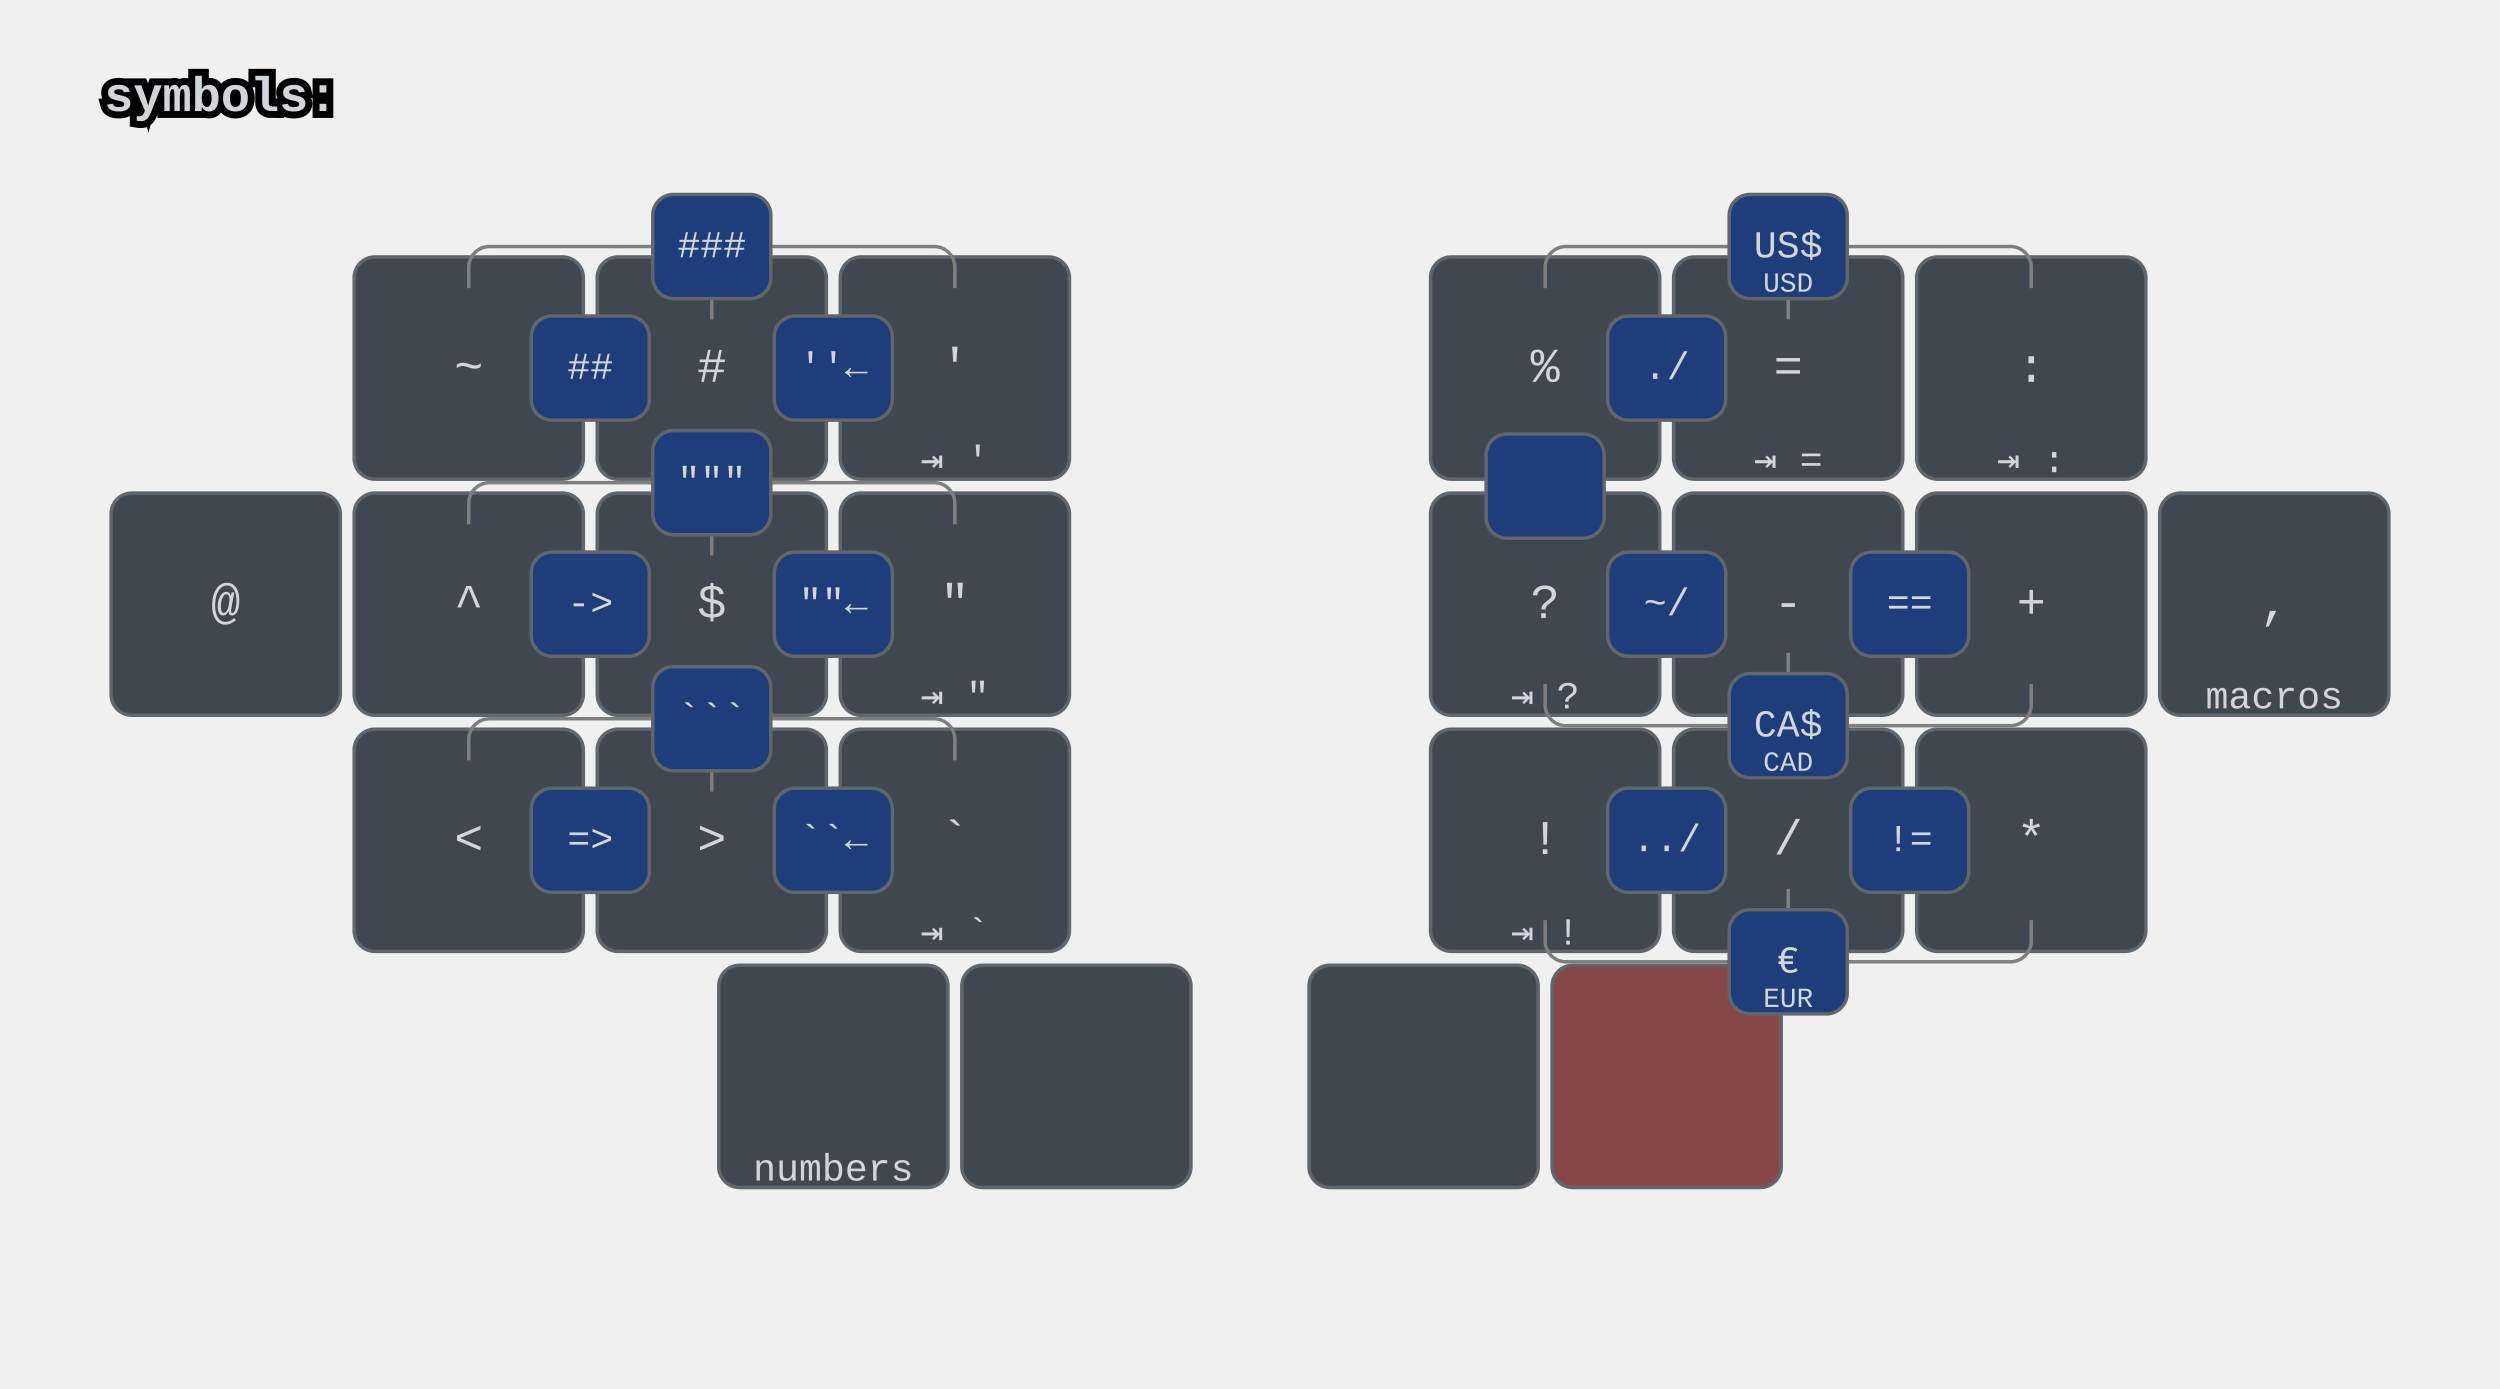
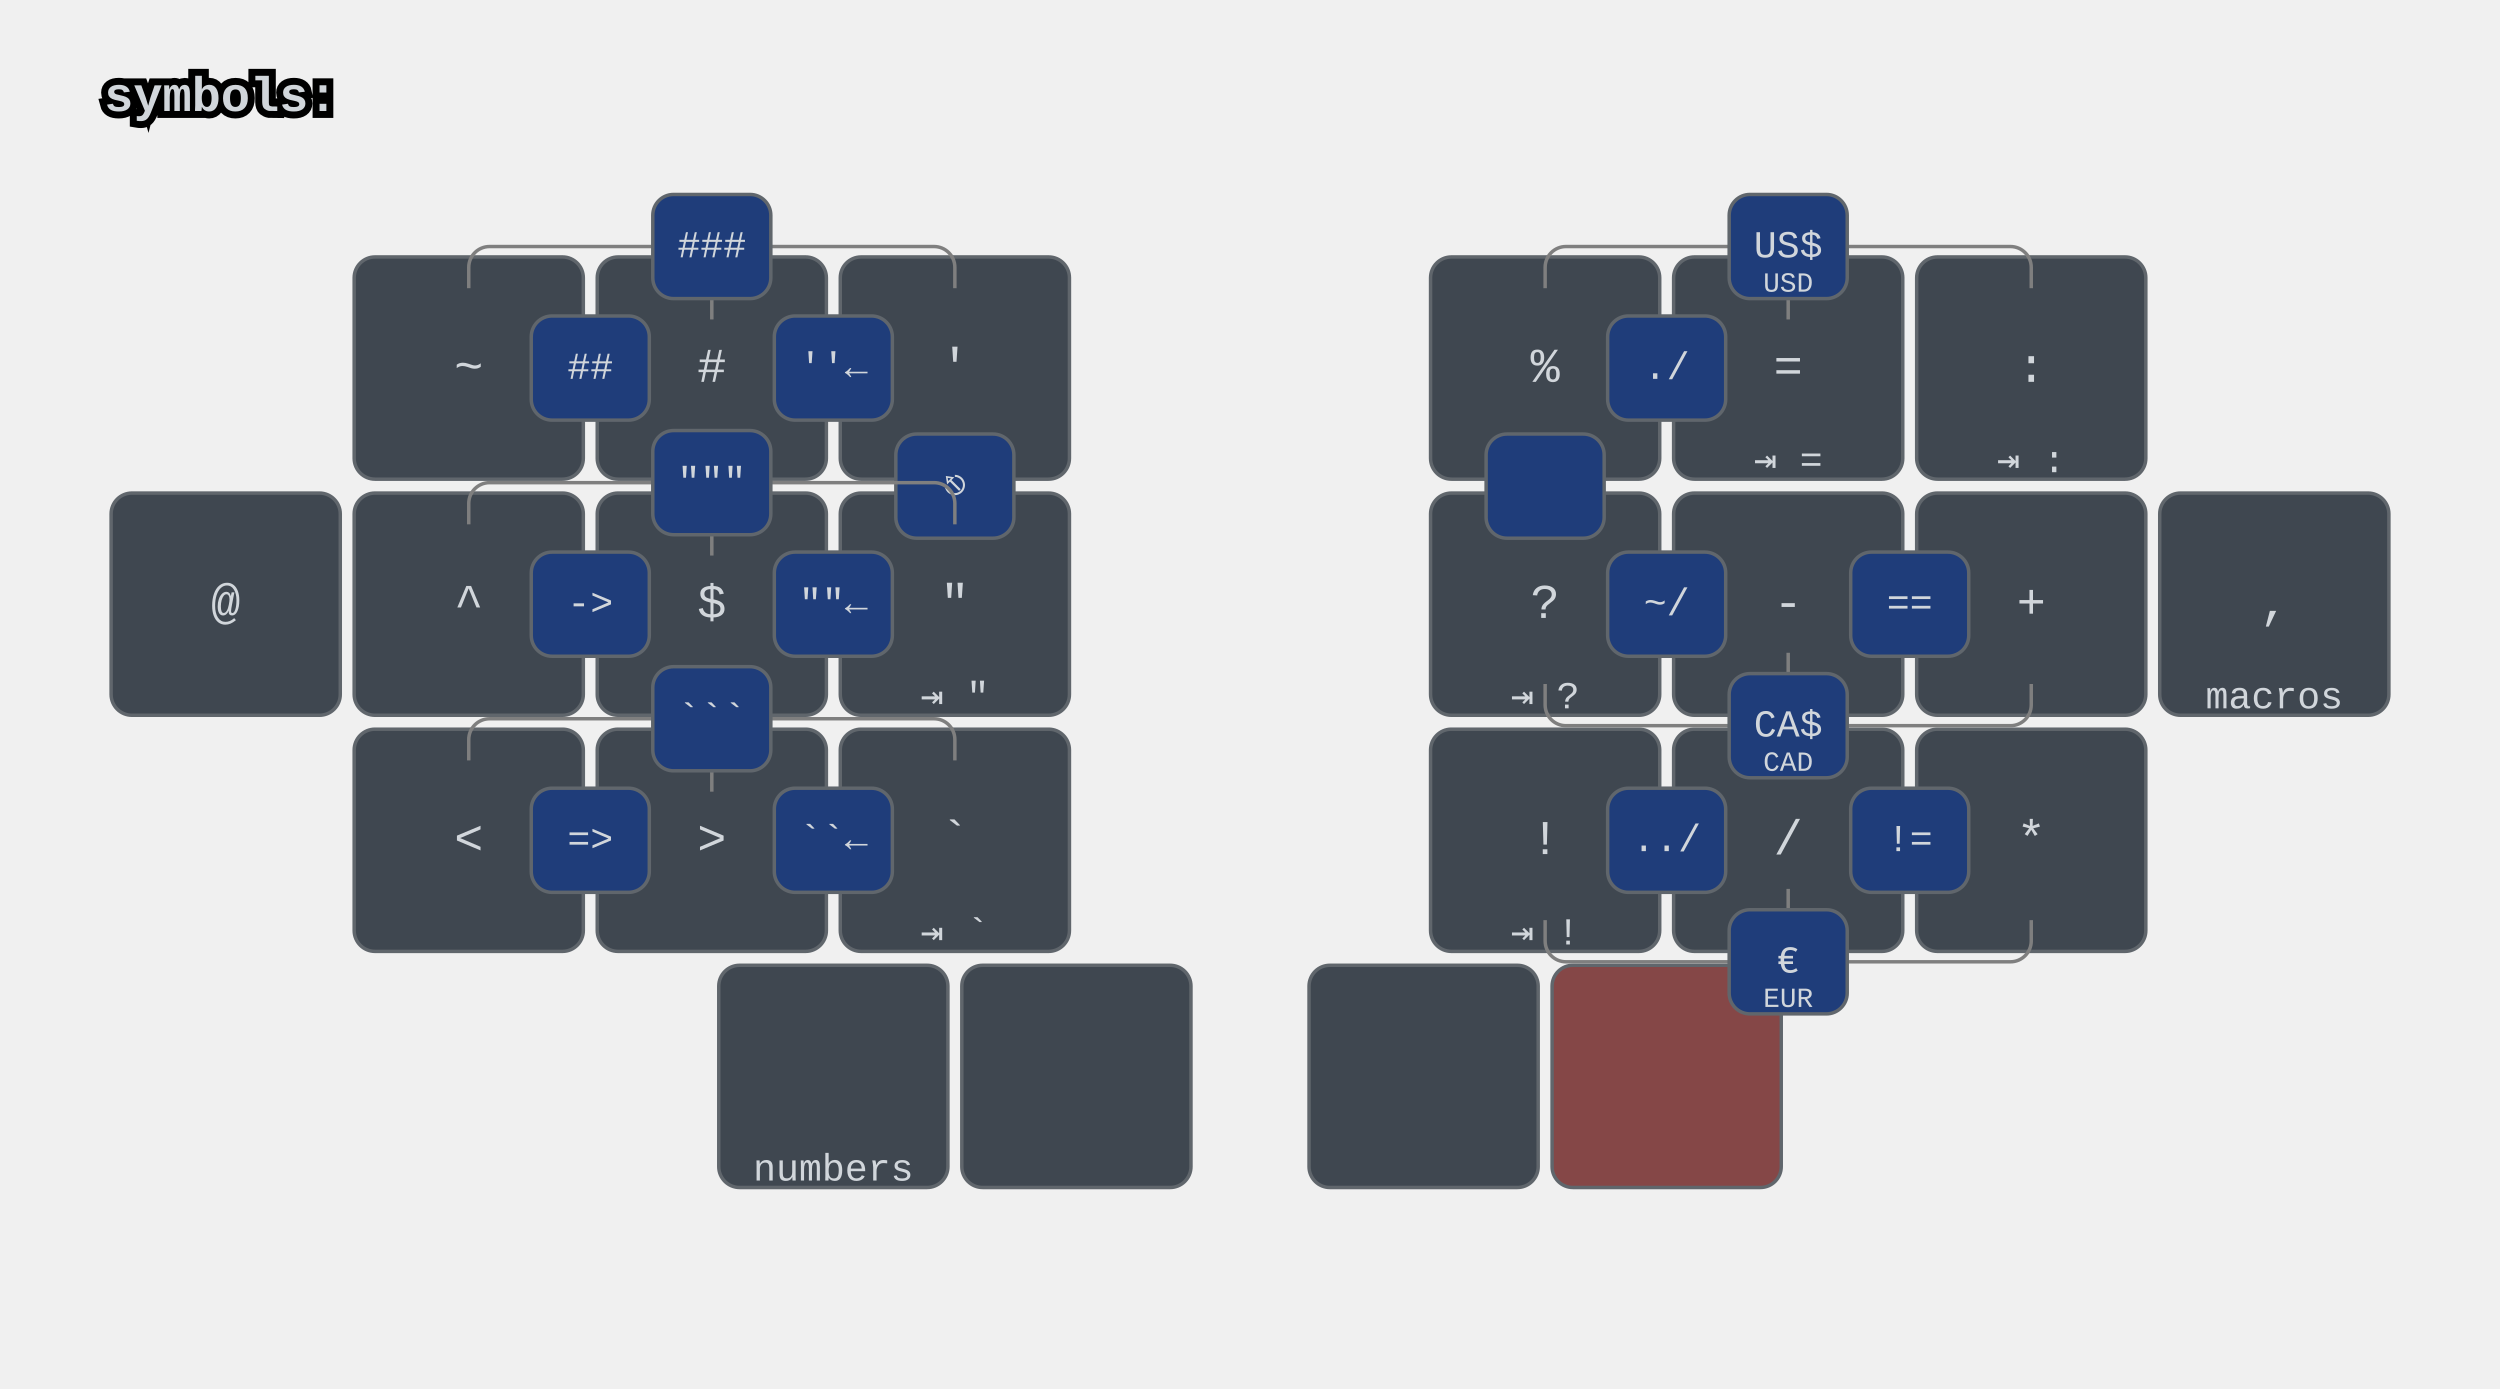
<svg xmlns="http://www.w3.org/2000/svg" xmlns:xlink="http://www.w3.org/1999/xlink" width="720" height="400" viewBox="0 0 720 400" class="keymap">
  <defs>/* start glyphs */
<svg id="mdi:apple-keyboard-command">
      <svg id="mdi-apple-keyboard-command" viewBox="0 0 24 24">
        <path d="M6,2A4,4 0 0,1 10,6V8H14V6A4,4 0 0,1 18,2A4,4 0 0,1 22,6A4,4 0 0,1 18,10H16V14H18A4,4 0 0,1 22,18A4,4 0 0,1 18,22A4,4 0 0,1 14,18V16H10V18A4,4 0 0,1 6,22A4,4 0 0,1 2,18A4,4 0 0,1 6,14H8V10H6A4,4 0 0,1 2,6A4,4 0 0,1 6,2M16,18A2,2 0 0,0 18,20A2,2 0 0,0 20,18A2,2 0 0,0 18,16H16V18M14,10H10V14H14V10M6,16A2,2 0 0,0 4,18A2,2 0 0,0 6,20A2,2 0 0,0 8,18V16H6M8,6A2,2 0 0,0 6,4A2,2 0 0,0 4,6A2,2 0 0,0 6,8H8V6M18,8A2,2 0 0,0 20,6A2,2 0 0,0 18,4A2,2 0 0,0 16,6V8H18Z" />
      </svg>
    </svg>
    <svg id="mdi:apple-keyboard-control">
      <svg id="mdi-apple-keyboard-control" viewBox="0 0 24 24">
        <path d="M19.78,11.78L18.36,13.19L12,6.83L5.64,13.19L4.22,11.78L12,4L19.78,11.78Z" />
      </svg>
    </svg>
    <svg id="mdi:apple-keyboard-option">
      <svg id="mdi-apple-keyboard-option" viewBox="0 0 24 24">
        <path d="M3,4H9.11L16.15,18H21V20H14.88L7.84,6H3V4M14,4H21V6H14V4Z" />
      </svg>
    </svg>
    <svg id="mdi:apple-keyboard-shift">
      <svg id="mdi-apple-keyboard-shift" viewBox="0 0 24 24">
        <path d="M15,18V12H17.17L12,6.83L6.83,12H9V18H15M12,4L22,14H17V20H7V14H2L12,4Z" />
      </svg>
    </svg>
    <svg id="mdi:arrow-down">
      <svg id="mdi-arrow-down" viewBox="0 0 24 24">
        <path d="M11,4H13V16L18.5,10.5L19.92,11.92L12,19.84L4.08,11.92L5.5,10.5L11,16V4Z" />
      </svg>
    </svg>
    <svg id="mdi:arrow-down-bold-outline">
      <svg id="mdi-arrow-down-bold-outline" viewBox="0 0 24 24">
        <path d="M22,11L12,21L2,11H8V3H16V11H22M12,18L17,13H14V5H10V13H7L12,18Z" />
      </svg>
    </svg>
    <svg id="mdi:arrow-left">
      <svg id="mdi-arrow-left" viewBox="0 0 24 24">
        <path d="M20,11V13H8L13.5,18.5L12.08,19.92L4.16,12L12.08,4.08L13.5,5.5L8,11H20Z" />
      </svg>
    </svg>
    <svg id="mdi:arrow-right">
      <svg id="mdi-arrow-right" viewBox="0 0 24 24">
        <path d="M4,11V13H16L10.5,18.5L11.92,19.92L19.84,12L11.92,4.08L10.5,5.5L16,11H4Z" />
      </svg>
    </svg>
    <svg id="mdi:arrow-up">
      <svg id="mdi-arrow-up" viewBox="0 0 24 24">
        <path d="M13,20H11V8L5.5,13.5L4.08,12.08L12,4.16L19.92,12.08L18.5,13.5L13,8V20Z" />
      </svg>
    </svg>
    <svg id="mdi:arrow-up-bold-outline">
      <svg id="mdi-arrow-up-bold-outline" viewBox="0 0 24 24">
        <path d="M16,13V21H8V13H2L12,3L22,13H16M7,11H10V19H14V11H17L12,6L7,11Z" />
      </svg>
    </svg>
    <svg id="mdi:backspace-outline">
      <svg id="mdi-backspace-outline" viewBox="0 0 24 24">
        <path d="M19,15.59L17.59,17L14,13.41L10.41,17L9,15.59L12.59,12L9,8.41L10.41,7L14,10.59L17.59,7L19,8.41L15.41,12L19,15.59M22,3A2,2 0 0,1 24,5V19A2,2 0 0,1 22,21H7C6.31,21 5.77,20.64 5.41,20.11L0,12L5.41,3.88C5.77,3.35 6.31,3 7,3H22M22,5H7L2.28,12L7,19H22V5Z" />
      </svg>
    </svg>
    <svg id="mdi:backspace-reverse-outline">
      <svg id="mdi-backspace-reverse-outline" viewBox="0 0 24 24">
        <path d="M5,15.59L6.41,17L10,13.41L13.59,17L15,15.59L11.41,12L15,8.41L13.59,7L10,10.59L6.41,7L5,8.41L8.59,12L5,15.59M2,3A2,2 0 0,0 0,5V19A2,2 0 0,0 2,21H17C17.69,21 18.23,20.64 18.59,20.11L24,12L18.59,3.88C18.23,3.35 17.69,3 17,3H2M2,5H17L21.72,12L17,19H2V5Z" />
      </svg>
    </svg>
    <svg id="mdi:bluetooth">
      <svg id="mdi-bluetooth" viewBox="0 0 24 24">
        <path d="M14.88,16.29L13,18.17V14.41M13,5.83L14.88,7.71L13,9.58M17.71,7.71L12,2H11V9.58L6.41,5L5,6.41L10.59,12L5,17.58L6.41,19L11,14.41V22H12L17.71,16.29L13.41,12L17.71,7.71Z" />
      </svg>
    </svg>
    <svg id="mdi:bluetooth-off">
      <svg id="mdi-bluetooth-off" viewBox="0 0 24 24">
        <path d="M13,5.83L14.88,7.71L13.28,9.31L14.69,10.72L17.71,7.7L12,2H11V7.03L13,9.03M5.41,4L4,5.41L10.59,12L5,17.59L6.41,19L11,14.41V22H12L16.29,17.71L18.59,20L20,18.59M13,18.17V14.41L14.88,16.29" />
      </svg>
    </svg>
    <svg id="mdi:camera">
      <svg id="mdi-camera" viewBox="0 0 24 24">
        <path d="M4,4H7L9,2H15L17,4H20A2,2 0 0,1 22,6V18A2,2 0 0,1 20,20H4A2,2 0 0,1 2,18V6A2,2 0 0,1 4,4M12,7A5,5 0 0,0 7,12A5,5 0 0,0 12,17A5,5 0 0,0 17,12A5,5 0 0,0 12,7M12,9A3,3 0 0,1 15,12A3,3 0 0,1 12,15A3,3 0 0,1 9,12A3,3 0 0,1 12,9Z" />
      </svg>
    </svg>
    <svg id="mdi:close">
      <svg id="mdi-close" viewBox="0 0 24 24">
        <path d="M19,6.41L17.59,5L12,10.59L6.41,5L5,6.41L10.59,12L5,17.59L6.41,19L12,13.41L17.59,19L19,17.59L13.41,12L19,6.41Z" />
      </svg>
    </svg>
    <svg id="mdi:console">
      <svg id="mdi-console" viewBox="0 0 24 24">
        <path d="M20,19V7H4V19H20M20,3A2,2 0 0,1 22,5V19A2,2 0 0,1 20,21H4A2,2 0 0,1 2,19V5C2,3.89 2.9,3 4,3H20M13,17V15H18V17H13M9.58,13L5.57,9H8.4L11.7,12.3C12.09,12.69 12.09,13.33 11.7,13.72L8.42,17H5.59L9.58,13Z" />
      </svg>
    </svg>
    <svg id="mdi:debug-step-into">
      <svg id="mdi-debug-step-into" viewBox="0 0 24 24">
        <path d="M12,22A2,2 0 0,1 10,20A2,2 0 0,1 12,18A2,2 0 0,1 14,20A2,2 0 0,1 12,22M13,2V13L17.5,8.5L18.92,9.92L12,16.84L5.08,9.92L6.5,8.5L11,13V2H13Z" />
      </svg>
    </svg>
    <svg id="mdi:debug-step-out">
      <svg id="mdi-debug-step-out" viewBox="0 0 24 24">
        <path d="M12,22A2,2 0 0,1 10,20A2,2 0 0,1 12,18A2,2 0 0,1 14,20A2,2 0 0,1 12,22M13,16H11V6L6.5,10.5L5.08,9.08L12,2.16L18.92,9.08L17.5,10.5L13,6V16Z" />
      </svg>
    </svg>
    <svg id="mdi:debug-step-over">
      <svg id="mdi-debug-step-over" viewBox="0 0 24 24">
        <path d="M12,14A2,2 0 0,1 14,16A2,2 0 0,1 12,18A2,2 0 0,1 10,16A2,2 0 0,1 12,14M23.46,8.86L21.87,15.75L15,14.16L18.8,11.78C17.39,9.5 14.87,8 12,8C8.05,8 4.77,10.86 4.12,14.63L2.15,14.28C2.96,9.58 7.06,6 12,6C15.58,6 18.73,7.89 20.5,10.72L23.46,8.86Z" />
      </svg>
    </svg>
    <svg id="mdi:delete">
      <svg id="mdi-delete" viewBox="0 0 24 24">
        <path d="M19,4H15.5L14.5,3H9.5L8.5,4H5V6H19M6,19A2,2 0 0,0 8,21H16A2,2 0 0,0 18,19V7H6V19Z" />
      </svg>
    </svg>
    <svg id="mdi:file-tree">
      <svg id="mdi-file-tree" viewBox="0 0 24 24">
        <path d="M3,3H9V7H3V3M15,10H21V14H15V10M15,17H21V21H15V17M13,13H7V18H13V20H7L5,20V9H7V11H13V13Z" />
      </svg>
    </svg>
    <svg id="mdi:flash">
      <svg id="mdi-flash" viewBox="0 0 24 24">
        <path d="M7,2V13H10V22L17,10H13L17,2H7Z" />
      </svg>
    </svg>
    <svg id="mdi:folder-open">
      <svg id="mdi-folder-open" viewBox="0 0 24 24">
        <path d="M19,20H4C2.89,20 2,19.1 2,18V6C2,4.89 2.89,4 4,4H10L12,6H19A2,2 0 0,1 21,8H21L4,8V18L6.14,10H23.21L20.93,18.5C20.7,19.37 19.92,20 19,20Z" />
      </svg>
    </svg>
    <svg id="mdi:format-horizontal-align-left">
      <svg id="mdi-format-horizontal-align-left" viewBox="0 0 24 24">
        <path d="M11,16V13H21V11H11V8L7,12L11,16M3,20H5V4H3V20Z" />
      </svg>
    </svg>
    <svg id="mdi:format-horizontal-align-right">
      <svg id="mdi-format-horizontal-align-right" viewBox="0 0 24 24">
        <path d="M13,8V11H3V13H13V16L17,12L13,8M19,20H21V4H19V20Z" />
      </svg>
    </svg>
    <svg id="mdi:keyboard-return">
      <svg id="mdi-keyboard-return" viewBox="0 0 24 24">
        <path d="M19,7V11H5.83L9.41,7.41L8,6L2,12L8,18L9.41,16.58L5.83,13H21V7H19Z" />
      </svg>
    </svg>
    <svg id="mdi:keyboard-space">
      <svg id="mdi-keyboard-space" viewBox="0 0 24 24">
        <path d="M3 15H5V19H19V15H21V19C21 20.1 20.1 21 19 21H5C3.9 21 3 20.1 3 19V15Z" />
      </svg>
    </svg>
    <svg id="mdi:microphone">
      <svg id="mdi-microphone" viewBox="0 0 24 24">
        <path d="M12,2A3,3 0 0,1 15,5V11A3,3 0 0,1 12,14A3,3 0 0,1 9,11V5A3,3 0 0,1 12,2M19,11C19,14.53 16.39,17.44 13,17.93V21H11V17.93C7.61,17.44 5,14.53 5,11H7A5,5 0 0,0 12,16A5,5 0 0,0 17,11H19Z" />
      </svg>
    </svg>
    <svg id="mdi:play-pause">
      <svg id="mdi-play-pause" viewBox="0 0 24 24">
        <path d="M3,5V19L11,12M13,19H16V5H13M18,5V19H21V5" />
      </svg>
    </svg>
    <svg id="mdi:repeat">
      <svg id="mdi-repeat" viewBox="0 0 24 24">
        <path d="M17,17H7V14L3,18L7,22V19H19V13H17M7,7H17V10L21,6L17,2V5H5V11H7V7Z" />
      </svg>
    </svg>
    <svg id="mdi:restart">
      <svg id="mdi-restart" viewBox="0 0 24 24">
        <path d="M12,4C14.1,4 16.1,4.8 17.6,6.3C20.7,9.4 20.7,14.5 17.6,17.6C15.8,19.5 13.3,20.2 10.9,19.9L11.4,17.9C13.1,18.1 14.9,17.5 16.2,16.2C18.5,13.9 18.5,10.1 16.2,7.7C15.1,6.6 13.5,6 12,6V10.6L7,5.6L12,0.6V4M6.3,17.6C3.7,15 3.3,11 5.1,7.9L6.6,9.4C5.5,11.6 5.9,14.4 7.8,16.2C8.3,16.7 8.9,17.1 9.6,17.4L9,19.4C8,19 7.1,18.4 6.3,17.6Z" />
      </svg>
    </svg>
    <svg id="mdi:skip-backward">
      <svg id="mdi-skip-backward" viewBox="0 0 24 24">
        <path d="M20,5V19L13,12M6,5V19H4V5M13,5V19L6,12" />
      </svg>
    </svg>
    <svg id="mdi:skip-forward">
      <svg id="mdi-skip-forward" viewBox="0 0 24 24">
        <path d="M4,5V19L11,12M18,5V19H20V5M11,5V19L18,12" />
      </svg>
    </svg>
    <svg id="mdi:volume-high">
      <svg id="mdi-volume-high" viewBox="0 0 24 24">
        <path d="M14,3.23V5.29C16.89,6.15 19,8.83 19,12C19,15.17 16.89,17.84 14,18.7V20.77C18,19.86 21,16.28 21,12C21,7.72 18,4.14 14,3.23M16.5,12C16.5,10.23 15.5,8.71 14,7.97V16C15.5,15.29 16.5,13.76 16.5,12M3,9V15H7L12,20V4L7,9H3Z" />
      </svg>
    </svg>
    <svg id="mdi:volume-medium">
      <svg id="mdi-volume-medium" viewBox="0 0 24 24">
        <path d="M5,9V15H9L14,20V4L9,9M18.5,12C18.5,10.23 17.5,8.71 16,7.97V16C17.5,15.29 18.5,13.76 18.5,12Z" />
      </svg>
    </svg>
  </defs>/* end glyphs */
<style>/* inherit to force styles through use tags */
svg path {
    fill: inherit;
}

/* font and background color specifications */
svg.keymap {
    font-family: SFMono-Regular,Consolas,Liberation Mono,Menlo,monospace;
    font-size: 14px;
    font-kerning: normal;
    text-rendering: optimizeLegibility;
    fill: #24292e;
}

/* default key styling */
rect.key {
    fill: #f6f8fa;
}

rect.key, rect.combo {
    stroke: #c9cccf;
    stroke-width: 1;
}

/* default key side styling, only used is draw_key_sides is set */
rect.side {
    filter: brightness(90%);
}

/* color accent for combo boxes */
rect.combo, rect.combo-separate {
    fill: #cdf;
}

/* color accent for held keys */
rect.held, rect.combo.held {
    fill: #fdd;
}

/* color accent for ghost (optional) keys */
rect.ghost, rect.combo.ghost {
    stroke-dasharray: 4, 4;
    stroke-width: 2;
}

text {
    text-anchor: middle;
    dominant-baseline: middle;
}

/* styling for layer labels */
text.label {
    font-weight: bold;
    text-anchor: start;
    stroke: white;
    stroke-width: 4;
    paint-order: stroke;
}

/* styling for optional footer */
text.footer {
    text-anchor: end;
    dominant-baseline: auto;
    stroke: white;
    stroke-width: 4;
    paint-order: stroke;
}

/* styling for combo tap, and key non-tap label text */
text.combo, text.hold, text.shifted, text.left, text.right {
    font-size: 11px;
}

text.hold {
    text-anchor: middle;
    dominant-baseline: auto;
}

text.shifted {
    text-anchor: middle;
    dominant-baseline: hanging;
}

text.left {
    text-anchor: start;
}

text.right {
    text-anchor: end;
}

text.layer-activator {
    text-decoration: underline;
}

/* styling for hold/shifted label text in combo box */
text.combo.hold, text.combo.shifted, text.combo.left, text.combo.right {
    font-size: 8px;
}

/* lighter symbol for transparent keys */
text.trans {
    fill: #7b7e81;
}

/* styling for combo dendrons */
path.combo {
    stroke-width: 1;
    stroke: gray;
    fill: none;
}

/* Start Tabler Icons Cleanup */
/* cannot use height/width with glyphs */
.icon-tabler &gt; path {
    fill: inherit;
    stroke: inherit;
    stroke-width: 2;
}
/* hide tabler's default box */
.icon-tabler &gt; path[stroke="none"][fill="none"] {
    visibility: hidden;
}
/* End Tabler Icons Cleanup */

svg.keymap { fill: #d1d6db; }
rect.key { fill: #3f4750; }
rect.key, rect.combo { stroke: #60666c; }
rect.combo, rect.combo-separate { fill: #1f3d7a; }
rect.held, rect.combo.held { fill: #854747; }
text.label, text.footer { stroke: black; }
text.trans { fill: #7e8184; }
path.combo { stroke: #7f7f7f; }

rect.held.alternate { fill: #ffe6f2; }</style>
  <g transform="translate(30, 0)" class="layer-symbols">
    <text x="0" y="28" class="label" id="symbols">symbols:</text>
    <g transform="translate(0, 72)">
      <g transform="translate(105, 34)" class="key keypos-0">
        <rect rx="6" ry="6" x="-33" y="-32" width="66" height="64" class="key" />
        <text x="0" y="0" class="key tap">~</text>
      </g>
      <g transform="translate(175, 34)" class="key keypos-1">
        <rect rx="6" ry="6" x="-33" y="-32" width="66" height="64" class="key" />
        <text x="0" y="0" class="key tap">#</text>
      </g>
      <g transform="translate(245, 34)" class="key keypos-2">
        <rect rx="6" ry="6" x="-33" y="-32" width="66" height="64" class="key" />
        <text x="0" y="0" class="key tap">'</text>
        <text x="0" y="30" class="key hold">⇥ '</text>
      </g>
      <g transform="translate(415, 34)" class="key keypos-3">
        <rect rx="6" ry="6" x="-33" y="-32" width="66" height="64" class="key" />
        <text x="0" y="0" class="key tap">%</text>
        <text x="0" y="30" class="key hold">⇥ %</text>
      </g>
      <g transform="translate(485, 34)" class="key keypos-4">
        <rect rx="6" ry="6" x="-33" y="-32" width="66" height="64" class="key" />
        <text x="0" y="0" class="key tap">=</text>
        <text x="0" y="30" class="key hold">⇥ =</text>
      </g>
      <g transform="translate(555, 34)" class="key keypos-5">
        <rect rx="6" ry="6" x="-33" y="-32" width="66" height="64" class="key" />
        <text x="0" y="0" class="key tap">:</text>
        <text x="0" y="30" class="key hold">⇥ :</text>
      </g>
      <g transform="translate(35, 102)" class="key keypos-6">
        <rect rx="6" ry="6" x="-33" y="-32" width="66" height="64" class="key" />
        <text x="0" y="0" class="key tap">@</text>
      </g>
      <g transform="translate(105, 102)" class="key keypos-7">
        <rect rx="6" ry="6" x="-33" y="-32" width="66" height="64" class="key" />
        <text x="0" y="0" class="key tap">^</text>
      </g>
      <g transform="translate(175, 102)" class="key keypos-8">
        <rect rx="6" ry="6" x="-33" y="-32" width="66" height="64" class="key" />
        <text x="0" y="0" class="key tap">$</text>
      </g>
      <g transform="translate(245, 102)" class="key keypos-9">
        <rect rx="6" ry="6" x="-33" y="-32" width="66" height="64" class="key" />
        <text x="0" y="0" class="key tap">"</text>
        <text x="0" y="30" class="key hold">⇥ "</text>
      </g>
      <g transform="translate(415, 102)" class="key keypos-10">
        <rect rx="6" ry="6" x="-33" y="-32" width="66" height="64" class="key" />
        <text x="0" y="0" class="key tap">?</text>
        <text x="0" y="30" class="key hold">⇥ ?</text>
      </g>
      <g transform="translate(485, 102)" class="key keypos-11">
        <rect rx="6" ry="6" x="-33" y="-32" width="66" height="64" class="key" />
        <text x="0" y="0" class="key tap">-</text>
      </g>
      <g transform="translate(555, 102)" class="key keypos-12">
        <rect rx="6" ry="6" x="-33" y="-32" width="66" height="64" class="key" />
        <text x="0" y="0" class="key tap">+</text>
      </g>
      <g transform="translate(625, 102)" class="key keypos-13">
        <rect rx="6" ry="6" x="-33" y="-32" width="66" height="64" class="key" />
        <text x="0" y="0" class="key tap">,</text>
        <text x="0" y="30" class="key hold">macros</text>
      </g>
      <g transform="translate(105, 170)" class="key keypos-14">
        <rect rx="6" ry="6" x="-33" y="-32" width="66" height="64" class="key" />
        <text x="0" y="0" class="key tap">&lt;</text>
      </g>
      <g transform="translate(175, 170)" class="key keypos-15">
        <rect rx="6" ry="6" x="-33" y="-32" width="66" height="64" class="key" />
        <text x="0" y="0" class="key tap">&gt;</text>
      </g>
      <g transform="translate(245, 170)" class="key keypos-16">
        <rect rx="6" ry="6" x="-33" y="-32" width="66" height="64" class="key" />
        <text x="0" y="0" class="key tap">`</text>
        <text x="0" y="30" class="key hold">⇥ `</text>
      </g>
      <g transform="translate(415, 170)" class="key keypos-17">
        <rect rx="6" ry="6" x="-33" y="-32" width="66" height="64" class="key" />
        <text x="0" y="0" class="key tap">!</text>
        <text x="0" y="30" class="key hold">⇥ !</text>
      </g>
      <g transform="translate(485, 170)" class="key keypos-18">
        <rect rx="6" ry="6" x="-33" y="-32" width="66" height="64" class="key" />
        <text x="0" y="0" class="key tap">/</text>
      </g>
      <g transform="translate(555, 170)" class="key keypos-19">
        <rect rx="6" ry="6" x="-33" y="-32" width="66" height="64" class="key" />
        <text x="0" y="0" class="key tap">*</text>
      </g>
      <g transform="translate(210, 238)" class="key keypos-20">
        <rect rx="6" ry="6" x="-33" y="-32" width="66" height="64" class="key" />
        <use href="#mdi:keyboard-space" xlink:href="#mdi:keyboard-space" x="-7" y="-7" height="14" width="14.0" class="key tap glyph mdi:keyboard-space" />
        <text x="0" y="30" class="key hold">numbers</text>
      </g>
      <g transform="translate(280, 238)" class="key keypos-21">
        <rect rx="6" ry="6" x="-33" y="-32" width="66" height="64" class="key" />
      </g>
      <g transform="translate(380, 238)" class="key keypos-22">
        <rect rx="6" ry="6" x="-33" y="-32" width="66" height="64" class="key" />
      </g>
      <g transform="translate(450, 238)" class="key held keypos-23">
        <rect rx="6" ry="6" x="-33" y="-32" width="66" height="64" class="key held" />
      </g>
      <g class="combo combopos-0">
+         <rect rx="6" ry="6" x="228" y="53" width="34" height="30" class="combo" />
+         <text x="245" y="68" class="combo tap">⎋</text>
+       </g>
+       <g class="combo combopos-1">
        <rect rx="6" ry="6" x="398" y="53" width="34" height="30" class="combo" />
        <use href="#mdi:backspace-outline" xlink:href="#mdi:backspace-outline" x="408" y="61" height="14" width="14.0" class="combo tap glyph mdi:backspace-outline" />
      </g>
-       <g class="combo combopos-1">
+       <g class="combo combopos-2">
        <rect rx="6" ry="6" x="123" y="19" width="34" height="30" class="combo" />
        <text x="140" y="34" class="combo tap">##</text>
      </g>
-       <g class="combo combopos-2">
+       <g class="combo combopos-3">
        <path d="M175,-1 h-64 a6.0,6.0 0 0 0 -6.0,6.0 v6" class="combo" />
        <path d="M175,-1 l0,21" class="combo" />
        <path d="M175,-1 h64 a6.0,6.0 0 0 1 6.0,6.0 v6" class="combo" />
        <rect rx="6" ry="6" x="158" y="-16" width="34" height="30" class="combo" />
        <text x="175" y="-1" class="combo tap">###</text>
      </g>
-       <g class="combo combopos-3">
+       <g class="combo combopos-4">
        <rect rx="6" ry="6" x="123" y="87" width="34" height="30" class="combo" />
        <text x="140" y="102" class="combo tap">-&gt;</text>
      </g>
-       <g class="combo combopos-4">
+       <g class="combo combopos-5">
        <rect rx="6" ry="6" x="123" y="155" width="34" height="30" class="combo" />
        <text x="140" y="170" class="combo tap">=&gt;</text>
      </g>
-       <g class="combo combopos-5">
+       <g class="combo combopos-6">
        <rect rx="6" ry="6" x="193" y="19" width="34" height="30" class="combo" />
        <text x="210" y="34" class="combo tap">''←</text>
      </g>
-       <g class="combo combopos-6">
+       <g class="combo combopos-7">
        <rect rx="6" ry="6" x="193" y="87" width="34" height="30" class="combo" />
        <text x="210" y="102" class="combo tap">""←</text>
      </g>
-       <g class="combo combopos-7">
+       <g class="combo combopos-8">
        <path d="M175,67 h-64 a6.0,6.0 0 0 0 -6.0,6.0 v6" class="combo" />
        <path d="M175,67 l0,21" class="combo" />
        <path d="M175,67 h64 a6.0,6.0 0 0 1 6.0,6.0 v6" class="combo" />
        <rect rx="6" ry="6" x="158" y="52" width="34" height="30" class="combo" />
        <text x="175" y="67" class="combo tap">"""</text>
      </g>
-       <g class="combo combopos-8">
+       <g class="combo combopos-9">
        <rect rx="6" ry="6" x="193" y="155" width="34" height="30" class="combo" />
        <text x="210" y="170" class="combo tap">``←</text>
      </g>
-       <g class="combo combopos-9">
+       <g class="combo combopos-10">
        <path d="M175,135 h-64 a6.0,6.0 0 0 0 -6.0,6.0 v6" class="combo" />
        <path d="M175,135 l0,21" class="combo" />
        <path d="M175,135 h64 a6.0,6.0 0 0 1 6.0,6.0 v6" class="combo" />
        <rect rx="6" ry="6" x="158" y="120" width="34" height="30" class="combo" />
        <text x="175" y="135" class="combo tap">```</text>
      </g>
-       <g class="combo combopos-10">
+       <g class="combo combopos-11">
        <rect rx="6" ry="6" x="433" y="19" width="34" height="30" class="combo" />
        <text x="450" y="34" class="combo tap">./</text>
      </g>
-       <g class="combo combopos-11">
+       <g class="combo combopos-12">
        <rect rx="6" ry="6" x="433" y="87" width="34" height="30" class="combo" />
        <text x="450" y="102" class="combo tap">~/</text>
      </g>
-       <g class="combo combopos-12">
+       <g class="combo combopos-13">
        <rect rx="6" ry="6" x="503" y="87" width="34" height="30" class="combo" />
        <text x="520" y="102" class="combo tap">==</text>
      </g>
-       <g class="combo combopos-13">
+       <g class="combo combopos-14">
        <rect rx="6" ry="6" x="433" y="155" width="34" height="30" class="combo" />
        <text x="450" y="170" class="combo tap">../</text>
      </g>
-       <g class="combo combopos-14">
+       <g class="combo combopos-15">
        <rect rx="6" ry="6" x="503" y="155" width="34" height="30" class="combo" />
        <text x="520" y="170" class="combo tap">!=</text>
      </g>
-       <g class="combo combopos-15">
+       <g class="combo combopos-16">
        <path d="M485,-1 h-64 a6.0,6.0 0 0 0 -6.0,6.0 v6" class="combo" />
        <path d="M485,-1 l0,21" class="combo" />
        <path d="M485,-1 h64 a6.0,6.0 0 0 1 6.0,6.0 v6" class="combo" />
        <rect rx="6" ry="6" x="468" y="-16" width="34" height="30" class="combo" />
        <text x="485" y="-1" class="combo tap">US$</text>
        <text x="485" y="12" class="combo hold">USD</text>
      </g>
-       <g class="combo combopos-16">
+       <g class="combo combopos-17">
        <path d="M485,137 h-64 a6.0,6.0 0 0 1 -6.0,-6.0 v-6" class="combo" />
        <path d="M485,137 l0,-21" class="combo" />
        <path d="M485,137 h64 a6.0,6.0 0 0 0 6.0,-6.0 v-6" class="combo" />
        <rect rx="6" ry="6" x="468" y="122" width="34" height="30" class="combo" />
        <text x="485" y="137" class="combo tap">CA$</text>
        <text x="485" y="150" class="combo hold">CAD</text>
      </g>
-       <g class="combo combopos-17">
+       <g class="combo combopos-18">
        <path d="M485,205 h-64 a6.0,6.0 0 0 1 -6.0,-6.0 v-6" class="combo" />
        <path d="M485,205 l0,-21" class="combo" />
        <path d="M485,205 h64 a6.0,6.0 0 0 0 6.0,-6.0 v-6" class="combo" />
        <rect rx="6" ry="6" x="468" y="190" width="34" height="30" class="combo" />
        <text x="485" y="205" class="combo tap">€</text>
        <text x="485" y="218" class="combo hold">EUR</text>
      </g>
    </g>
  </g>
</svg>
